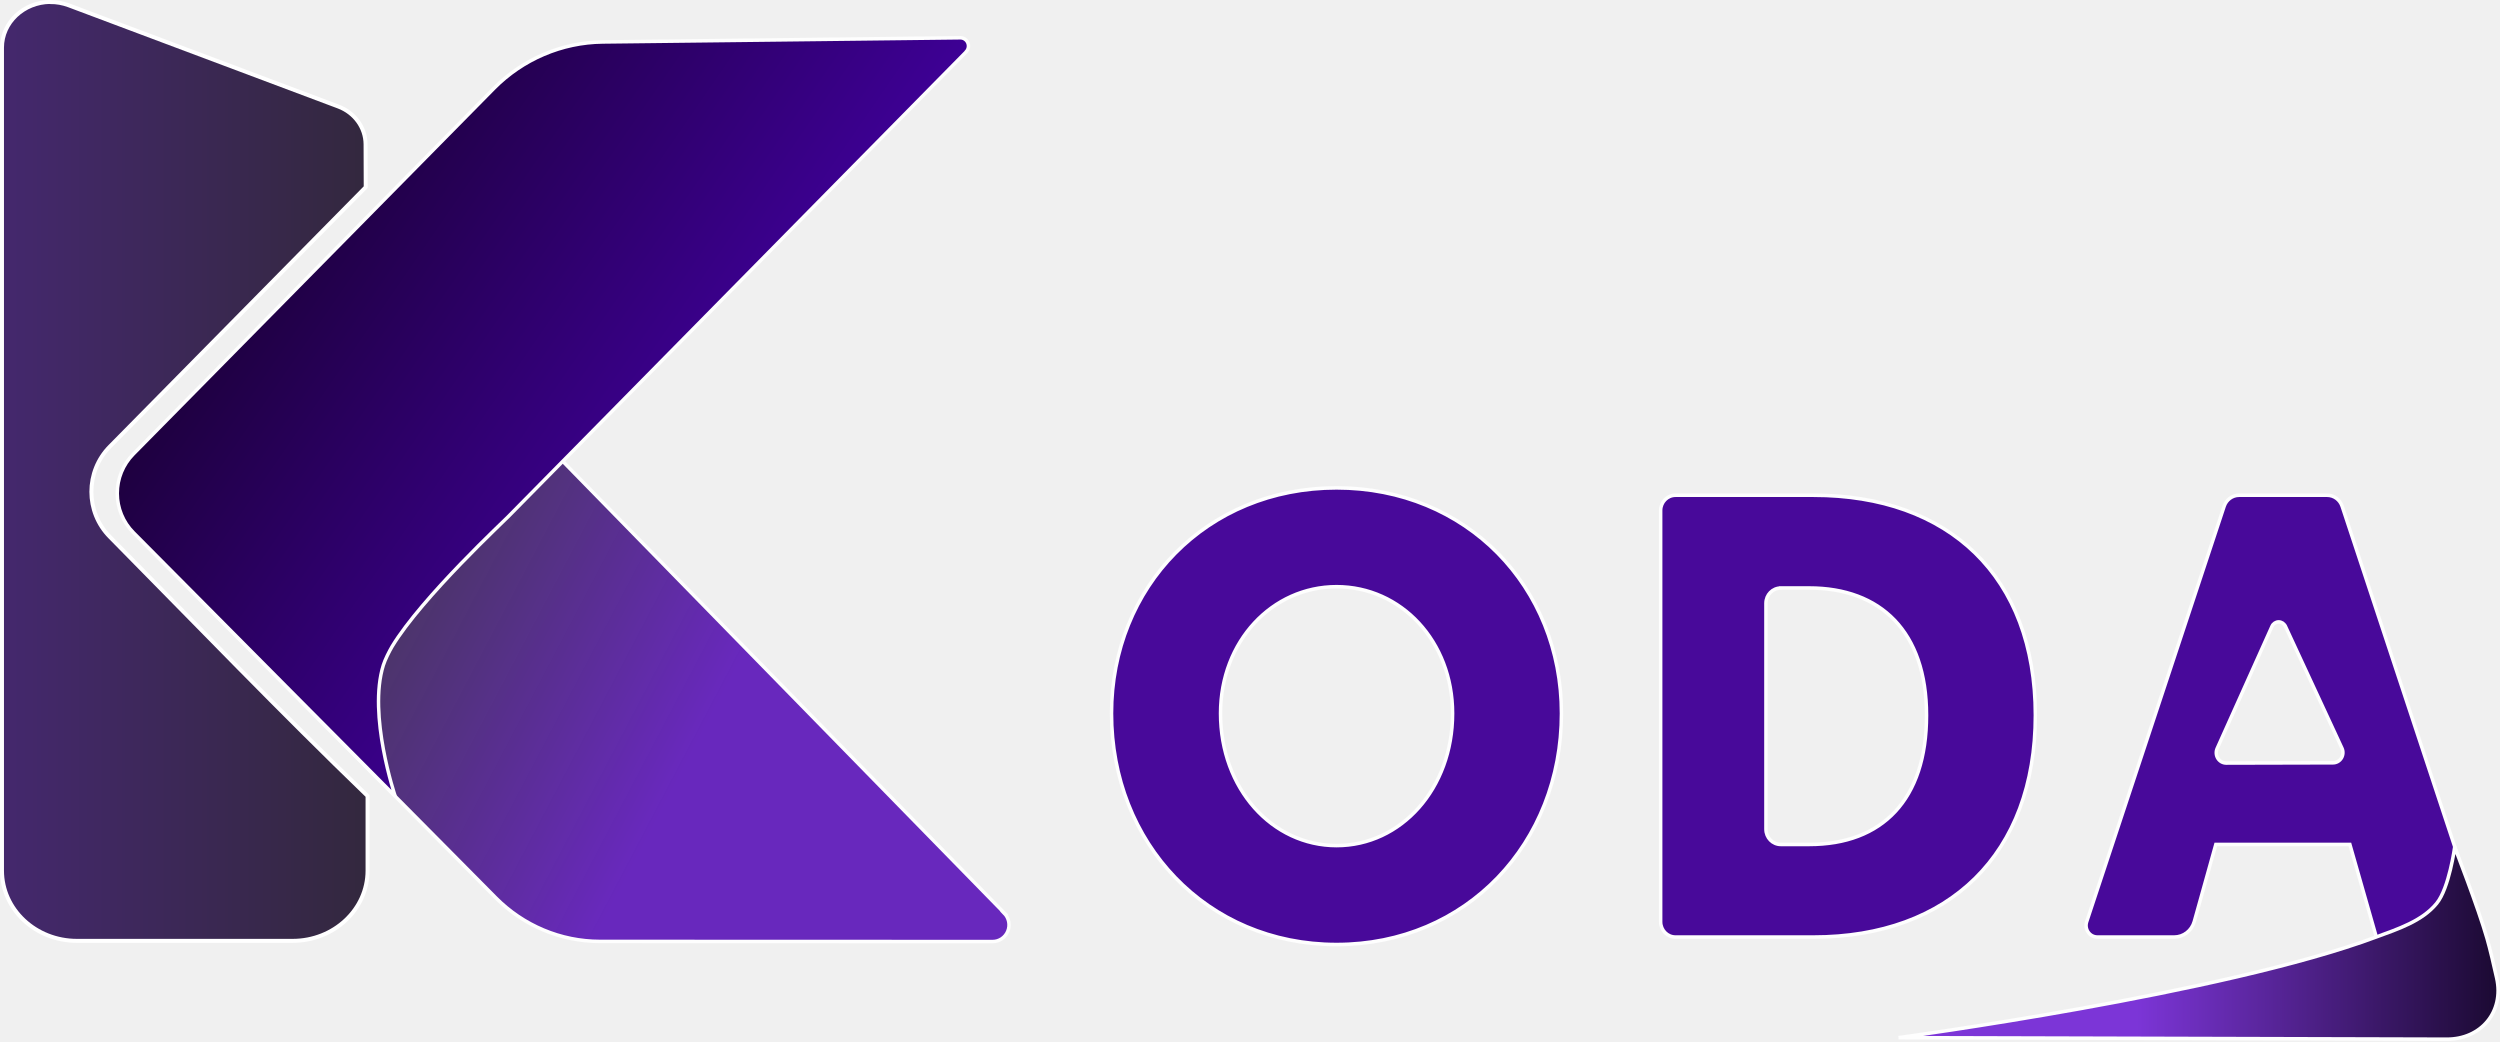
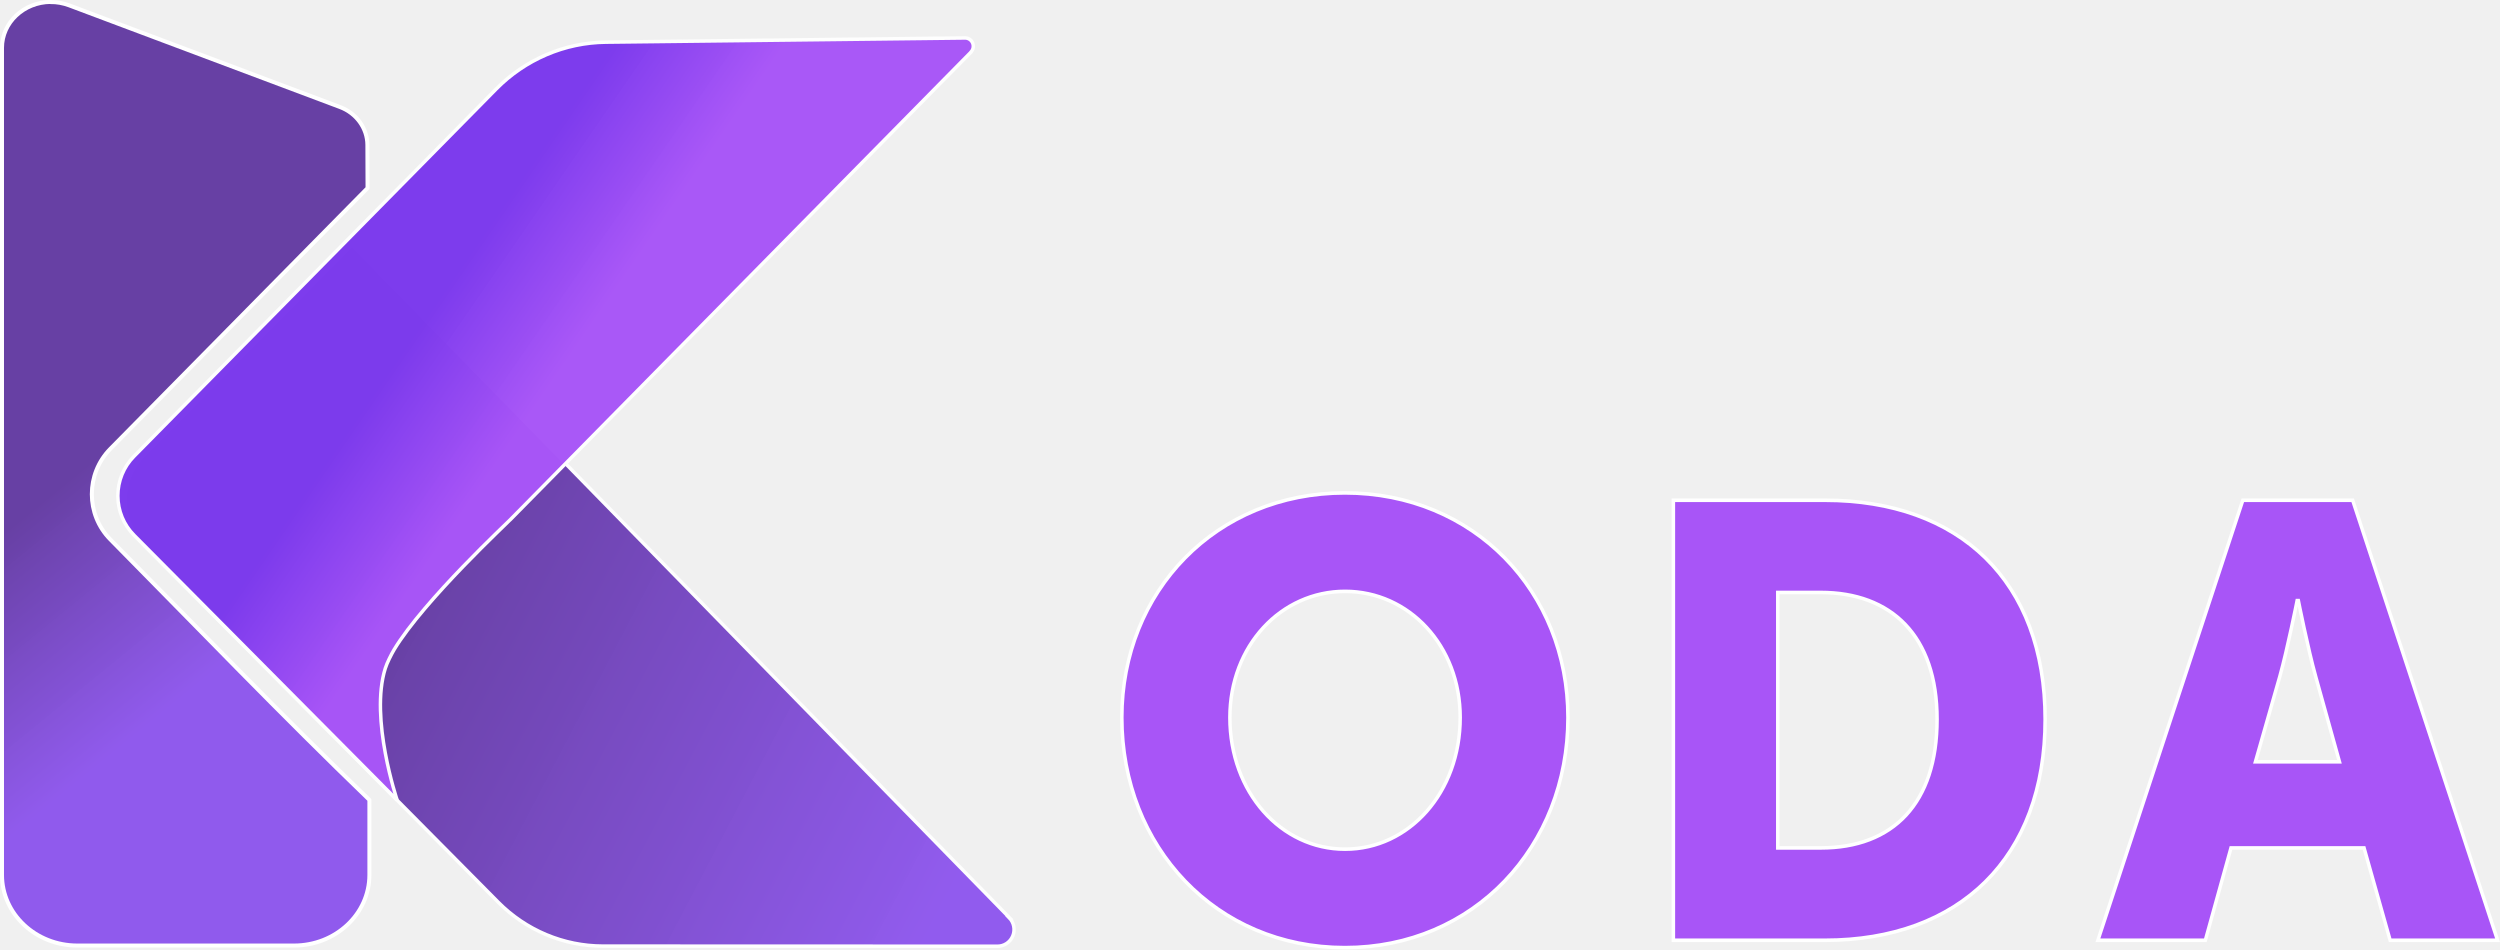
- <svg xmlns="http://www.w3.org/2000/svg" xmlns:xlink="http://www.w3.org/1999/xlink" width="16.303mm" height="6.789mm" viewBox="0 0 16.303 6.789" version="1.1" id="svg1" xml:space="preserve">
+ <svg xmlns="http://www.w3.org/2000/svg" xmlns:xlink="http://www.w3.org/1999/xlink" width="16.222mm" height="6.162mm" viewBox="0 0 16.222 6.162" version="1.1" id="svg1" xml:space="preserve">
  <defs id="defs1">
-     <linearGradient id="linearGradient42">
-       <stop style="stop-color:#1a0930;stop-opacity:1;" offset="0" id="stop42" />
-       <stop style="stop-color:#7c35d7;stop-opacity:1;" offset="0.605" id="stop43" />
+     <linearGradient id="linearGradient3">
+       <stop style="stop-color:#7c3aed;stop-opacity:0.992;" offset="0.304" id="stop4" />
+       <stop style="stop-color:#a855f7;stop-opacity:0.984;" offset="0.457" id="stop3" />
    </linearGradient>
    <linearGradient id="linearGradient25">
-       <stop style="stop-color:#220054;stop-opacity:1;" offset="0" id="stop24" />
-       <stop style="stop-color:#0d001a;stop-opacity:1;" offset="1" id="stop25" />
+       <stop style="stop-color:#4c1d95;stop-opacity:1;" offset="0.329" id="stop24" />
+       <stop style="stop-color:#7c3aed;stop-opacity:0.984;" offset="1" id="stop1" />
    </linearGradient>
-     <linearGradient id="linearGradient15">
-       <stop style="stop-color:#16002a;stop-opacity:1;" offset="0" id="stop15" />
-       <stop style="stop-color:#5500d4;stop-opacity:1;" offset="1" id="stop16" />
-     </linearGradient>
-     <linearGradient id="linearGradient12">
-       <stop style="stop-color:#220055;stop-opacity:0.83;" offset="0" id="stop12" />
-       <stop style="stop-color:#050505;stop-opacity:0.925;" offset="0.126" id="stop14" />
-       <stop style="stop-color:#4d00b3;stop-opacity:1;" offset="0.688" id="stop13" />
-     </linearGradient>
-     <linearGradient xlink:href="#linearGradient12" id="linearGradient24-5-1" gradientUnits="userSpaceOnUse" x1="73.09" y1="195.001" x2="79.182" y2="198.24" />
-     <linearGradient xlink:href="#linearGradient15" id="linearGradient26-9-0" gradientUnits="userSpaceOnUse" x1="73.308" y1="193.361" x2="78.896" y2="197.273" />
-     <linearGradient xlink:href="#linearGradient25" id="linearGradient36" gradientUnits="userSpaceOnUse" gradientTransform="matrix(1.000349,0,0,0.9380699,-27.26856,-49.62151)" x1="71.995" y1="195.898" x2="74.405" y2="195.898" />
-     <linearGradient xlink:href="#linearGradient42" id="linearGradient43" x1="60.022" y1="154.406" x2="56.089" y2="154.406" gradientUnits="userSpaceOnUse" />
+     <linearGradient xlink:href="#linearGradient25" id="linearGradient24-5-1" gradientUnits="userSpaceOnUse" x1="73.09" y1="195.001" x2="79.182" y2="198.24" />
+     <linearGradient xlink:href="#linearGradient3" id="linearGradient26-9-0" gradientUnits="userSpaceOnUse" x1="73.308" y1="193.361" x2="78.896" y2="197.273" />
+     <linearGradient xlink:href="#linearGradient25" id="linearGradient36" gradientUnits="userSpaceOnUse" gradientTransform="matrix(1.000349,0,0,0.9380699,-27.26856,-49.62151)" x1="72.41" y1="194.989" x2="73.99" y2="196.808" />
  </defs>
-   <g id="layer1" transform="translate(-46.09538,-157.0715)">
-     <path id="text26-2" style="font-weight:bold;font-family:'Museo Sans';-inkscape-font-specification:'Museo Sans Bold';letter-spacing:0.551px;white-space:pre;fill:#48099a;fill-opacity:1;stroke:#fefefe;stroke-width:0.069;stroke-dasharray:none" d="m 201.409,535.224 c -2.592,0 -4.489,1.92 -4.489,4.38 0,2.52 1.897,4.488 4.489,4.488 2.592,0 4.487,-1.968 4.487,-4.488 0,-2.46 -1.895,-4.38 -4.487,-4.38 z m 6.467,0.439 v 7.988 a 0.296,0.296 45 0 0 0.296,0.296 h 2.752 c 2.7,0 4.427,-1.608 4.427,-4.308 0,-2.7 -1.727,-4.272 -4.427,-4.272 l -2.752,0 a 0.296,0.296 135 0 0 -0.296,0.296 z m 11.243,-0.082 -2.743,8.069 a 0.225,0.225 54.389 0 0 0.213,0.297 h 1.533 a 0.416,0.416 143.017 0 0 0.4,-0.301 l 0.43,-1.498 h 2.675 l 0.528,1.799 h 2.16 l -2.843,-8.366 a 0.315,0.315 35.616 0 0 -0.299,-0.214 h -1.755 a 0.315,0.315 144.389 0 0 -0.299,0.214 z m -17.709,1.562 c 1.284,0 2.315,1.057 2.315,2.461 0,1.464 -1.031,2.567 -2.315,2.567 -1.284,0 -2.316,-1.103 -2.316,-2.567 0,-1.404 1.032,-2.461 2.316,-2.461 z m 8.862,0.025 h 0.569 c 1.416,0 2.34,0.84 2.34,2.472 0,1.644 -0.888,2.509 -2.34,2.509 h -0.569 a 0.296,0.296 45 0 1 -0.296,-0.296 v -4.388 a 0.296,0.296 135 0 1 0.296,-0.296 z m 10.068,0.742 1.129,2.369 a 0.198,0.198 122.192 0 1 -0.179,0.284 l -2.129,0.005 a 0.2,0.2 57.319 0 1 -0.182,-0.284 l 1.094,-2.372 a 0.147,0.147 179.636 0 1 0.266,-0.002 z" transform="matrix(0.3268466,0,0,0.3357859,-11.01863,-19.46756)" />
+   <g id="layer1" transform="translate(-46.09538,-157.0716)">
    <g id="g20-3-2" transform="translate(1.343299,25.93004)">
-       <path id="path18-1-4" style="display:inline;fill:url(#linearGradient36);fill-opacity:0.831;stroke:#ffffff;stroke-width:0.026;stroke-linecap:round;stroke-linejoin:round;stroke-dasharray:none;stroke-opacity:1" d="m 45.08,131.154 c -0.174,0.002 -0.315,0.134 -0.315,0.298 v 5.367 c 2.7e-5,0.253 0.219,0.458 0.489,0.458 h 1.406 c 0.27,0 0.489,-0.205 0.489,-0.458 v -0.487 c -0.567,-0.547 -1.124,-1.126 -1.681,-1.69 -0.16,-0.162 -0.16,-0.425 0,-0.588 l 1.669,-1.692 -10e-4,-0.28 c -4.54e-4,-0.108 -0.071,-0.206 -0.178,-0.246 l -1.758,-0.66 c -0.038,-0.014 -0.08,-0.022 -0.121,-0.021 z" />
-       <path d="m 79.342,199.008 -4.949,-4.99 -1.571,1.563 a 0.463,0.463 89.986 0 0 1.63e-4,0.656 l 2.671,2.656 a 1.119,1.119 22.433 0 0 0.788,0.326 l 2.971,0.001 a 0.124,0.124 112.634 0 0 0.088,-0.212 z" id="path19-2-8" style="display:inline;fill:url(#linearGradient24-5-1);fill-opacity:0.83;stroke:#fefefe;stroke-width:0.026;stroke-dasharray:none;stroke-opacity:1" transform="matrix(0.8619062,0,0,0.8744833,-17.08338,-36.93311)" />
+       <path id="path18-1-4" style="display:inline;fill:url(#linearGradient36);fill-opacity:0.831;fill-rule:nonzero;stroke:#ffffff;stroke-width:0.026;stroke-linecap:round;stroke-linejoin:round;stroke-dasharray:none;stroke-opacity:1" d="m 45.08,131.154 c -0.174,0.002 -0.315,0.134 -0.315,0.298 v 5.367 c 2.7e-5,0.253 0.219,0.458 0.489,0.458 h 1.406 c 0.27,0 0.489,-0.205 0.489,-0.458 v -0.487 c -0.567,-0.547 -1.124,-1.126 -1.681,-1.69 -0.16,-0.162 -0.16,-0.425 0,-0.588 l 1.669,-1.692 -10e-4,-0.28 c -4.54e-4,-0.108 -0.071,-0.206 -0.178,-0.246 l -1.758,-0.66 c -0.038,-0.014 -0.08,-0.022 -0.121,-0.021 z" />
+       <path d="m 79.342,199.008 -4.949,-4.99 -1.571,1.563 a 0.463,0.463 89.986 0 0 1.63e-4,0.656 l 2.671,2.656 a 1.119,1.119 22.433 0 0 0.788,0.326 l 2.971,10e-4 a 0.124,0.124 112.634 0 0 0.088,-0.212 z" id="path19-2-8" style="display:inline;fill:url(#linearGradient24-5-1);fill-opacity:0.83;stroke:#fefefe;stroke-width:0.026;stroke-dasharray:none;stroke-opacity:1" transform="matrix(0.8619062,0,0,0.8744833,-17.08338,-36.93311)" />
      <path d="m 79.059,192.64 -3.454,3.446 c -0.005,0.008 -0.645,0.591 -0.869,0.956 -0.021,0.035 -0.053,0.097 -0.066,0.138 -0.118,0.369 0.089,0.97 0.089,0.97 l -1.971,-1.951 a 0.409,0.409 89.897 0 1 -0.001,-0.581 l 2.714,-2.706 a 1.182,1.182 157.212 0 1 0.821,-0.345 l 2.694,-0.031 a 0.061,0.061 67.201 0 1 0.043,0.103 z" id="path20-3-6" style="display:inline;fill:url(#linearGradient26-9-0);stroke:#fefefe;stroke-width:0.026;stroke-dasharray:none;stroke-opacity:1" transform="matrix(0.8660182,0,0,0.8809354,-17.41358,-38.22393)" />
    </g>
-     <path d="m 59.718,153.772 c 0,0 -0.036,0.269 -0.118,0.368 -0.095,0.116 -0.254,0.167 -0.395,0.219 -0.994,0.371 -3.114,0.656 -3.114,0.656 l 3.575,0.01 c 0.224,6.3e-4 0.374,-0.178 0.326,-0.397 -0.021,-0.095 -0.043,-0.189 -0.063,-0.259 -0.058,-0.203 -0.212,-0.598 -0.212,-0.598 z" style="font-weight:bold;font-family:'Museo Sans';-inkscape-font-specification:'Museo Sans Bold';letter-spacing:0.551px;white-space:pre;fill:url(#linearGradient43);fill-opacity:1;stroke:#fefefe;stroke-width:0.023;stroke-dasharray:none;stroke-opacity:1" id="path1" transform="translate(2.385023,8.823229)" />
+     <path d="m 54.213,159.227 c 0,0.826 0.621,1.47 1.47,1.47 0.849,0 1.47,-0.645 1.47,-1.47 0,-0.806 -0.621,-1.435 -1.47,-1.435 -0.849,0 -1.47,0.629 -1.47,1.435 z m 0.712,0 c 0,-0.46 0.338,-0.806 0.759,-0.806 0.421,0 0.759,0.346 0.759,0.806 0,0.48 -0.338,0.841 -0.759,0.841 -0.421,0 -0.759,-0.362 -0.759,-0.841 z m 2.923,1.423 h 0.999 c 0.885,0 1.451,-0.527 1.451,-1.411 0,-0.885 -0.566,-1.4 -1.451,-1.4 H 57.848 Z m 0.688,-0.59 v -1.632 h 0.283 c 0.464,0 0.767,0.275 0.767,0.81 0,0.539 -0.291,0.822 -0.767,0.822 z m 4.036,0.59 h 0.708 l -0.955,-2.811 H 61.601 l -0.955,2.811 h 0.708 l 0.169,-0.59 h 0.877 z m -0.605,-2.17 c 0,0 0.063,0.307 0.114,0.484 l 0.157,0.546 h -0.554 l 0.161,-0.546 c 0.051,-0.177 0.114,-0.484 0.114,-0.484 z" id="text4" style="font-weight:bold;font-size:3.931px;font-family:'Museo Sans';-inkscape-font-specification:'Museo Sans Bold';letter-spacing:0.226px;fill:#a855f7;stroke:#ffffff;stroke-width:0.023;stroke-dasharray:none" transform="scale(0.9845386,1.015704)" aria-label="ODA" />
  </g>
</svg>
